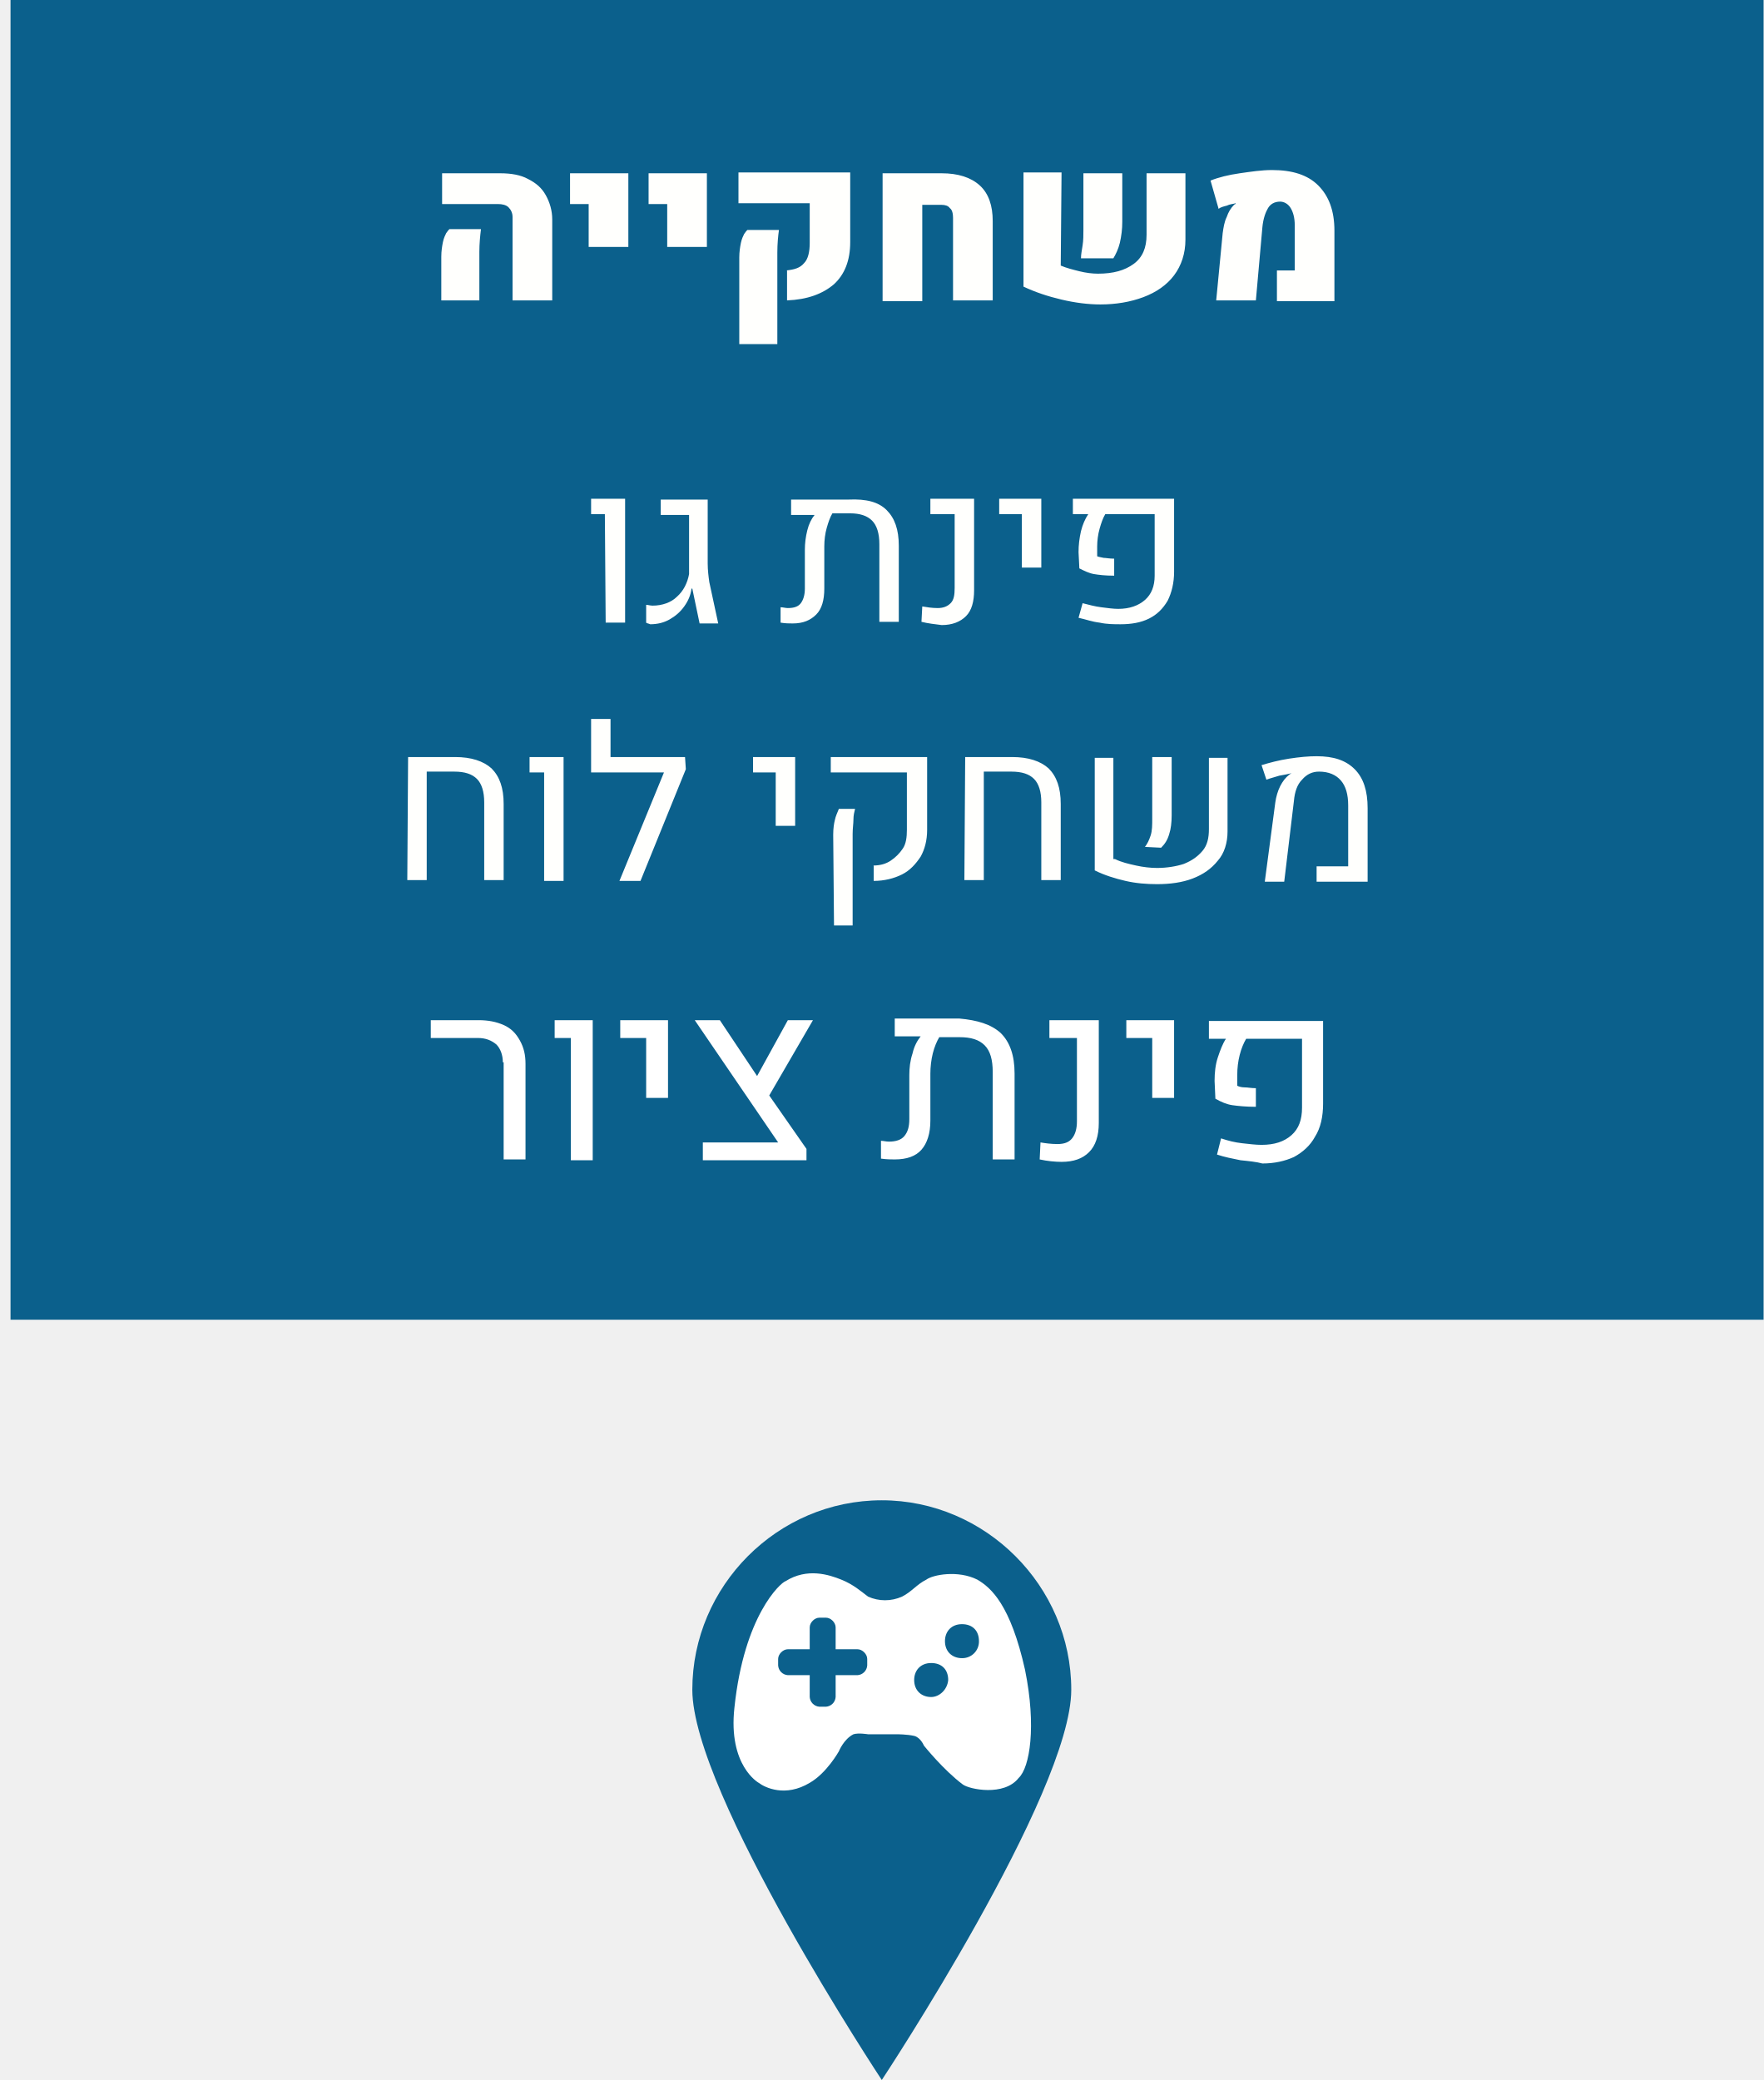
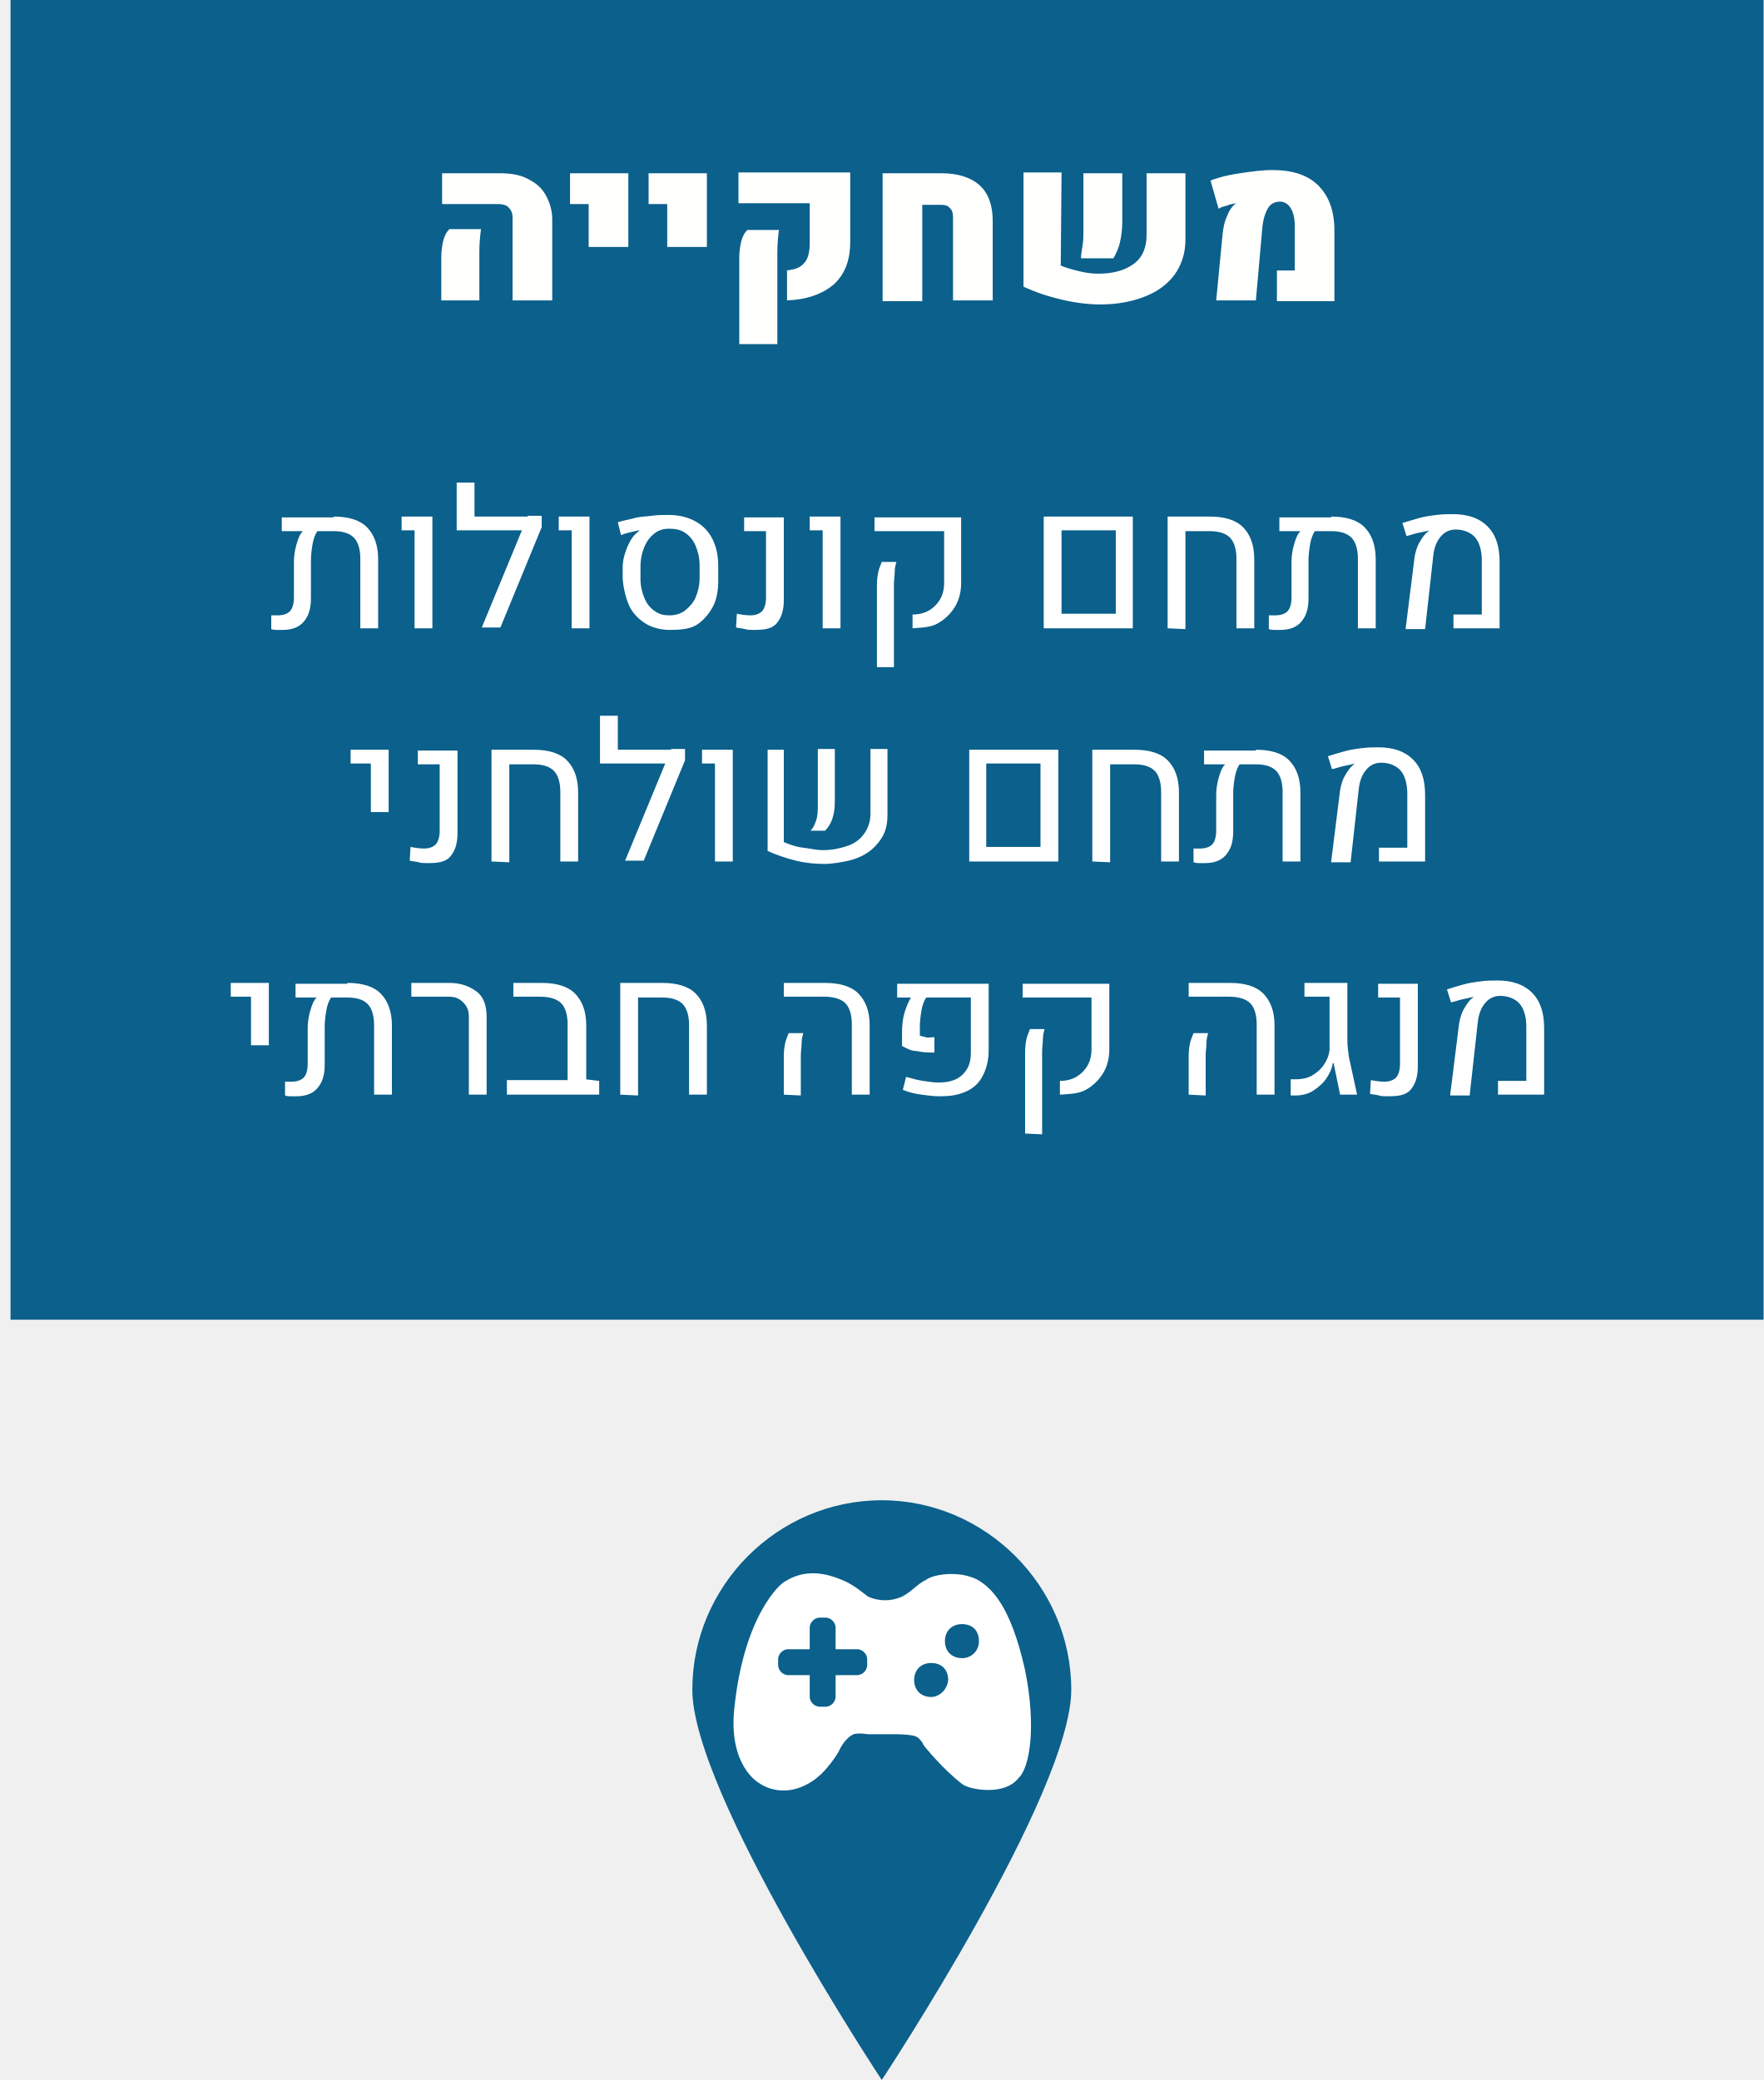
<svg xmlns="http://www.w3.org/2000/svg" width="217.8" height="256.9" viewBox="0 0 57.626 67.971">
-   <path style="fill:#0b608c;stroke-width:.265;fill-opacity:1" d="M67.74 69.892h57.282v43.127H67.74Zm34.66 55.218c0 3.386-6.191 12.753-6.191 12.753s-6.191-9.367-6.191-12.753c0-3.387 2.778-6.191 6.191-6.191 3.387 0 6.191 2.804 6.191 6.19" transform="translate(-67.396 -69.892)" />
-   <path d="M98.828 124.078c-.317 0-.555-.212-.555-.556 0-.317.211-.555.555-.555.344 0 .556.211.556.555a.543.543 0 0 1-.556.556m-1.005 1.27c-.318 0-.556-.212-.556-.556 0-.317.212-.555.556-.555.344 0 .556.211.556.555-.027.318-.291.556-.556.556m-2.09-1.032a.341.341 0 0 1-.318.318h-.714v.714a.341.341 0 0 1-.318.317h-.211a.341.341 0 0 1-.318-.317v-.714h-.714a.341.341 0 0 1-.318-.318v-.212c0-.158.16-.317.318-.317h.714v-.714c0-.16.159-.318.318-.318h.211c.16 0 .318.159.318.318v.714h.714c.159 0 .318.159.318.317zm5.16.159c-.477-2.143-1.112-2.699-1.562-2.963-.635-.318-1.455-.16-1.667 0-.317.158-.476.396-.794.555a1.356 1.356 0 0 1-1.11 0c-.212-.159-.477-.397-.874-.555-.397-.16-1.111-.397-1.825.052-.16.053-1.35 1.112-1.667 4.128-.212 1.905.793 2.46.793 2.46.212.16.874.477 1.667 0 .556-.317.953-1.031.953-1.031s.158-.397.476-.556c.159-.053.476 0 .476 0h.953s.317 0 .555.053c.212.053.318.317.318.317s.635.794 1.27 1.27c.211.16 1.35.397 1.825-.211.37-.344.582-1.694.212-3.52" style="fill:#fff;stroke-width:.265" transform="translate(-67.396 -69.892)" />
-   <path d="M761.5 1587.7c0-.7.1-1.3.2-1.8s.3-.9.4-1.1c.2-.3.3-.4.4-.5h3.9c-.1.8-.2 1.8-.2 2.8v6h-4.7zm8.8-4.9c0-.5-.2-.9-.5-1.2-.3-.3-.8-.4-1.3-.4h-6.9v-3.8h7.2c1.3 0 2.5.2 3.4.7 1 .5 1.7 1.1 2.2 2 .5.9.8 1.9.8 3v10h-4.9zm9.4-1.6h-2.3v-3.8h7.2v9.1h-4.9zm9.7 0h-2.3v-3.8h7.2v9.1h-4.9zm14.7 8.2c1-.1 1.7-.3 2.2-.9.5-.5.7-1.4.7-2.5v-4.9h-8.8v-3.8H812v8.6c0 2.3-.7 4-2 5.2-1.4 1.2-3.3 1.9-5.8 2v-3.7zm-5.8-1.6c0-.7.1-1.3.2-1.8s.3-.9.4-1.1c.2-.3.3-.4.4-.5h3.9c-.1.7-.2 1.7-.2 2.8v11.3h-4.7zm17.7-10.4h7.3c2 0 3.6.5 4.7 1.5s1.6 2.5 1.6 4.4v9.8h-4.9v-10.2c0-.5-.1-1-.4-1.2-.2-.3-.6-.4-1-.4h-2.4v11.9H816Zm22 11.4c.7.3 1.5.5 2.3.7.8.2 1.6.3 2.3.3 1.9 0 3.3-.4 4.4-1.2 1.1-.8 1.6-2 1.6-3.6v-7.6h4.8v8.2c0 1.7-.5 3.2-1.4 4.4-.9 1.2-2.2 2.1-3.8 2.7-1.6.6-3.4.9-5.3.9-1.5 0-3.1-.2-4.8-.6-1.7-.4-3.2-.9-4.7-1.6v-14.1h4.7zm2.7-2.5c.1-.6.1-1.3.1-1.9v-7h4.8v6c0 .9-.1 1.7-.3 2.6-.2.8-.5 1.4-.8 1.9h-4c0-.5.1-.9.2-1.6zm17.3-1.5c.1-.7.2-1.4.5-2 .2-.6.5-1.1.9-1.5.1-.1.1-.1.2-.1v-.1c-.3.1-.7.1-1.1.3-.4.1-.8.2-1 .4l-1-3.5c1-.4 2.2-.7 3.6-.9 1.4-.2 2.7-.4 4-.4 2.5 0 4.4.6 5.7 1.9 1.3 1.3 2 3.1 2 5.6v8.7h-7.1v-3.8h2.2v-5.6c0-.9-.2-1.6-.5-2.1s-.8-.8-1.3-.8c-.7 0-1.2.3-1.5.8-.3.5-.6 1.3-.7 2.4l-.8 9h-4.9zm-76.3 34.7H780v-1.9h4.2v15.3h-2.4zm5.1 13.4v-2.2c.2 0 .5.1.8.1 1.2 0 2.3-.4 3-1.1.8-.7 1.3-1.7 1.5-2.8v-7.3h-3.5v-1.9h5.8v7.9c0 .8.1 1.6.2 2.3l1.1 5.1h-2.3l-.9-4.3h-.1c-.1.8-.4 1.5-.9 2.2-.5.7-1.1 1.2-1.8 1.6-.7.4-1.5.6-2.4.6-.2-.1-.4-.1-.5-.2zm29.7-13.9c1 1 1.5 2.4 1.5 4.4v9.4h-2.4v-9.6c0-1.3-.3-2.3-.9-2.9-.6-.6-1.5-.9-2.7-.9h-2.2c-.3.5-.5 1.1-.7 1.8-.2.7-.3 1.5-.3 2.3v5.2c0 1.4-.3 2.5-1 3.2-.7.7-1.6 1.1-2.9 1.1-.4 0-.9 0-1.5-.1v-1.9c.3 0 .6.1.9.1.8 0 1.3-.2 1.6-.6.3-.4.5-1 .5-1.8v-4.8c0-.8.1-1.6.3-2.4.2-.8.5-1.4.9-1.9h-2.9v-1.9h7.1c2.2-.1 3.7.3 4.7 1.3zm4.3 13.8.1-1.9c.6.1 1.2.2 1.9.2s1.2-.2 1.6-.6c.4-.4.5-1 .5-1.9v-9.1h-3v-1.9h5.4v11.3c0 1.4-.3 2.5-1 3.2-.7.7-1.7 1.1-3 1.1-.8-.1-1.7-.2-2.5-.4zm12.4-13.3h-2.8v-1.9h5.2v8.5h-2.4zm9.6 13.4c-.9-.1-1.7-.4-2.6-.6l.5-1.8c.8.2 1.5.4 2.3.5.8.1 1.5.2 2.1.2 1.4 0 2.5-.4 3.3-1.1.8-.7 1.2-1.7 1.2-3v-7.6h-6.1c-.3.5-.5 1.1-.7 1.8-.2.7-.3 1.5-.3 2.2v1.2c.2.1.4.1.8.2.3 0 .7.1 1.3.1v2.1c-1.1 0-1.9-.1-2.5-.2-.6-.1-1.2-.4-1.8-.7l-.1-2c0-.9.1-1.7.3-2.6.2-.8.5-1.5.9-2.1h-1.9v-1.9H852v9c0 1.4-.3 2.6-.8 3.6-.6 1-1.3 1.7-2.3 2.2-1 .5-2.2.7-3.5.7-.8 0-1.7 0-2.6-.2zm-85.4 16.6h5.8c2 0 3.5.5 4.5 1.4 1 1 1.5 2.4 1.5 4.4v9.4h-2.4v-9.6c0-1.3-.3-2.3-.9-2.9-.6-.6-1.5-.9-2.8-.9h-3.4v13.4h-2.4zm16.8 1.9h-1.8v-1.9h4.2v15.3h-2.4zm17.5-.4-5.6 13.8h-2.6l5.5-13.4h-9v-6.6h2.4v4.7h9.2zm11.1.4H800v-1.9h5.2v8.5h-2.4zm12 11.5c.9 0 1.6-.2 2.2-.6.6-.4 1.1-.9 1.5-1.5.4-.6.5-1.4.5-2.3v-7.1h-9.4v-1.9h11.9v9c0 1.3-.3 2.4-.8 3.3-.6.9-1.3 1.7-2.3 2.2-1 .5-2.2.8-3.5.8v-1.9zm-4.9-3.8c0-.8.1-1.4.2-1.8.1-.5.3-.9.5-1.4h2c-.1.4-.2.8-.2 1.3s-.1 1.1-.1 1.8v11.3H810Zm16.3-9.6h5.8c2 0 3.5.5 4.5 1.4 1 1 1.5 2.4 1.5 4.4v9.4h-2.4v-9.6c0-1.3-.3-2.3-.9-2.9-.6-.6-1.5-.9-2.8-.9h-3.4v13.4h-2.4zm18.5 12.6c.8.4 1.7.6 2.6.8.9.2 1.8.3 2.6.3 1.2 0 2.4-.2 3.3-.5 1-.4 1.7-.9 2.3-1.6.6-.7.8-1.6.8-2.7v-8.8h2.3v9.1c0 1.4-.4 2.7-1.2 3.6-.8 1-1.8 1.7-3.1 2.2-1.3.5-2.8.7-4.4.7-1.3 0-2.6-.1-3.9-.4-1.3-.3-2.6-.7-3.8-1.3v-13.9h2.3v12.5zm4.4-2.9c.2-.6.2-1.3.2-2.1v-7.6h2.4v7.2c0 .9-.1 1.7-.3 2.3-.2.7-.5 1.2-1 1.7l-2-.1c.3-.4.5-.8.7-1.4zm15.4-4.1c.1-.7.3-1.4.6-2 .3-.6.7-1.1 1.1-1.4 0 0 .1-.1.3-.2-.4.1-.9.2-1.5.3-.6.2-1.1.3-1.6.5l-.6-1.8c1-.3 2.1-.6 3.4-.8 1.3-.2 2.4-.3 3.4-.3 2.1 0 3.6.5 4.7 1.6s1.6 2.7 1.6 4.8v9.1h-6.3v-1.9h3.9v-7.5c0-1.4-.3-2.4-.9-3.1-.6-.7-1.5-1.1-2.7-1.1-.8 0-1.5.3-2.1 1-.6.6-.9 1.5-1 2.6l-1.2 10h-2.4z" style="fill:#fffffd" transform="translate(-187.058 -411.686) scale(.26458)" />
-   <path d="M769.1 1687.2c0-.9-.3-1.7-.8-2.2-.6-.5-1.3-.8-2.3-.8h-5.8v-2.2h5.9c1.2 0 2.2.2 3.1.6.9.4 1.5 1 2 1.9.5.9.7 1.8.7 2.9v11.8h-2.7v-12zm8.4-3h-2v-2.2h4.7v17.3h-2.7zm9.3 0h-3.2v-2.2h5.9v9.6h-2.7zm15.2 7.1 4.6 6.6v1.4h-12.8v-2.2h9.3l-10.3-15.1h3.1l4.6 6.9 3.8-6.9h3.1zm28.6-7.7c1.1 1.1 1.7 2.7 1.7 5v10.6h-2.7v-10.8c0-1.5-.3-2.6-1-3.3-.7-.7-1.7-1-3.1-1H823c-.3.5-.6 1.2-.8 2-.2.8-.3 1.7-.3 2.5v5.8c0 1.6-.4 2.8-1.1 3.6-.7.8-1.8 1.2-3.3 1.2-.4 0-1 0-1.7-.1v-2.2c.3 0 .6.1 1 .1.8 0 1.5-.2 1.9-.7.4-.5.6-1.1.6-2.1v-5.4c0-.9.1-1.8.4-2.7.2-.9.6-1.6 1-2.1h-3.2v-2.2h8c2.2.2 3.9.7 5.1 1.8zm4.8 15.6.1-2.1c.6.1 1.3.2 2.1.2s1.4-.2 1.8-.7c.4-.5.6-1.2.6-2.1v-10.3h-3.4v-2.2h6.1v12.7c0 1.6-.4 2.8-1.2 3.6-.8.8-1.9 1.2-3.4 1.2-.8 0-1.8-.1-2.7-.3zm13.9-15h-3.2v-2.2h5.9v9.6h-2.7zm10.9 15.1c-1-.2-2-.4-2.9-.7l.5-2c.9.3 1.7.5 2.6.6.9.1 1.7.2 2.4.2 1.6 0 2.8-.4 3.7-1.2.9-.8 1.3-1.9 1.3-3.4v-8.5h-6.9c-.3.5-.6 1.2-.8 2-.2.8-.3 1.6-.3 2.5v1.3c.2.1.5.2.9.2s.8.1 1.4.1v2.3c-1.2 0-2.2-.1-2.9-.2-.7-.1-1.4-.4-2.1-.8l-.1-2.2c0-1 .1-2 .4-2.9.3-.9.6-1.7 1-2.3h-2.1v-2.2h14.1v10.2c0 1.6-.3 3-1 4.1-.6 1.1-1.5 1.9-2.6 2.5-1.1.5-2.4.8-3.9.8-.7-.2-1.7-.3-2.7-.4z" style="fill:#fff" transform="translate(-187.058 -411.686) scale(.26458)" />
+   <path style="fill:#0b608c;stroke-width:.265;fill-opacity:1" d="M63.457 98.449h57.282v43.127H63.457zm34.66 55.218c0 3.387-6.192 12.753-6.192 12.753s-6.19-9.366-6.19-12.753c0-3.386 2.777-6.191 6.19-6.191 3.387 0 6.192 2.805 6.192 6.191" transform="translate(-63.113 -98.45)" />
+   <path d="M94.545 152.635c-.318 0-.556-.211-.556-.555 0-.318.212-.556.556-.556.344 0 .555.212.555.556a.543.543 0 0 1-.555.555m-1.006 1.27c-.317 0-.555-.211-.555-.555 0-.318.211-.556.555-.556.344 0 .556.212.556.556-.026.317-.291.555-.556.555m-2.09-1.032a.341.341 0 0 1-.317.318h-.715v.714a.341.341 0 0 1-.317.318h-.212a.341.341 0 0 1-.317-.318v-.714h-.715a.341.341 0 0 1-.317-.318v-.211c0-.159.159-.318.317-.318h.715v-.714c0-.159.158-.318.317-.318h.212c.159 0 .317.16.317.318v.714h.715c.158 0 .317.159.317.318zm5.16.16c-.477-2.144-1.112-2.7-1.562-2.964-.635-.318-1.455-.159-1.666 0-.318.159-.477.397-.794.556a1.356 1.356 0 0 1-1.111 0c-.212-.16-.477-.397-.873-.556-.397-.159-1.112-.397-1.826.053-.159.053-1.35 1.111-1.667 4.127-.212 1.905.794 2.46.794 2.46.211.16.873.477 1.667 0 .555-.317.952-1.031.952-1.031s.159-.397.476-.556c.16-.053.477 0 .477 0h.952s.318 0 .556.053c.211.053.317.318.317.318s.635.794 1.27 1.27c.212.158 1.35.397 1.826-.212.37-.344.582-1.693.211-3.519" style="fill:#fff;stroke-width:.265" transform="translate(-63.113 -98.45)" />
+   <path d="M761.5 1587.7c0-.7.1-1.3.2-1.8s.3-.9.4-1.1c.2-.3.3-.4.4-.5h3.9c-.1.8-.2 1.8-.2 2.8v6h-4.7zm8.8-4.9c0-.5-.2-.9-.5-1.2-.3-.3-.8-.4-1.3-.4h-6.9v-3.8h7.2c1.3 0 2.5.2 3.4.7 1 .5 1.7 1.1 2.2 2 .5.9.8 1.9.8 3v10h-4.9zm9.4-1.6h-2.3v-3.8h7.2v9.1h-4.9zm9.7 0h-2.3v-3.8h7.2v9.1h-4.9zm14.7 8.2c1-.1 1.7-.3 2.2-.9.5-.5.7-1.4.7-2.5v-4.9h-8.8v-3.8H812v8.6c0 2.3-.7 4-2 5.2-1.4 1.2-3.3 1.9-5.8 2v-3.7zm-5.8-1.6c0-.7.1-1.3.2-1.8s.3-.9.4-1.1c.2-.3.3-.4.4-.5h3.9c-.1.7-.2 1.7-.2 2.8v11.3h-4.7zm17.7-10.4h7.3c2 0 3.6.5 4.7 1.5s1.6 2.5 1.6 4.4v9.8h-4.9v-10.2c0-.5-.1-1-.4-1.2-.2-.3-.6-.4-1-.4h-2.4v11.9H816Zm22 11.4c.7.3 1.5.5 2.3.7.8.2 1.6.3 2.3.3 1.9 0 3.3-.4 4.4-1.2 1.1-.8 1.6-2 1.6-3.6v-7.6h4.8v8.2c0 1.7-.5 3.2-1.4 4.4-.9 1.2-2.2 2.1-3.8 2.7-1.6.6-3.4.9-5.3.9-1.5 0-3.1-.2-4.8-.6-1.7-.4-3.2-.9-4.7-1.6v-14.1h4.7zm2.7-2.5c.1-.6.1-1.3.1-1.9v-7h4.8v6c0 .9-.1 1.7-.3 2.6-.2.8-.5 1.4-.8 1.9h-4c0-.5.1-.9.2-1.6zm17.3-1.5c.1-.7.2-1.4.5-2 .2-.6.5-1.1.9-1.5.1-.1.1-.1.2-.1v-.1c-.3.1-.7.1-1.1.3-.4.1-.8.2-1 .4l-1-3.5c1-.4 2.2-.7 3.6-.9 1.4-.2 2.7-.4 4-.4 2.5 0 4.4.6 5.7 1.9 1.3 1.3 2 3.1 2 5.6v8.7h-7.1v-3.8h2.2v-5.6c0-.9-.2-1.6-.5-2.1s-.8-.8-1.3-.8c-.7 0-1.2.3-1.5.8-.3.5-.6 1.3-.7 2.4l-.8 9h-4.9z" style="fill:#fffffd" transform="translate(-187.058 -411.686) scale(.26458)" />
+   <path d="M748.2 1619.8c1.8 0 3.2.4 4.1 1.3.9.9 1.4 2.2 1.4 4v8.5h-2.2v-8.6c0-1.2-.3-2.1-.8-2.6s-1.3-.8-2.5-.8h-2c-.3.4-.5 1-.6 1.6-.1.6-.2 1.3-.2 2v4.7c0 1.3-.3 2.2-.9 2.9-.6.7-1.5 1-2.6 1h-.7c-.2 0-.4 0-.7-.1v-1.7h.8c.7 0 1.2-.2 1.5-.5.3-.3.5-.9.5-1.7v-4.4c0-.7.1-1.4.3-2.1.2-.7.4-1.3.8-1.7h-2.6v-1.7h6.4zm10 13.8v-12.1h-1.6v-1.7h3.8v13.8zm5.2-12.1v-5.9h2.2v4.2h7.5v1.7zm10.5-.4-5.1 12.4h-2.3l5.7-13.8h1.7zm3.7 12.5v-12.1H776v-1.7h3.8v13.8zm12.1.2c-1.1 0-2.2-.3-3-.8-.8-.5-1.6-1.3-2-2.2-.4-.9-.7-2.1-.8-3.3v-1.4c0-.6.1-1.2.3-1.8.2-.6.4-1.1.7-1.6.3-.5.6-.8 1-1.1l.1-.1c.1-.1.1 0 .1 0-.3 0-.7.1-1.1.2-.4.1-.9.2-1.3.4l-.4-1.6c.6-.2 1.3-.3 2-.5s1.5-.2 2.2-.3c.7-.1 1.4-.1 2.1-.1 1.3 0 2.4.3 3.3.8.9.5 1.6 1.2 2.1 2.2.5 1 .7 2.1.7 3.4v1.7c0 1.3-.2 2.4-.7 3.3-.5.9-1.2 1.7-2 2.2-.8.5-2.1.6-3.3.6zm0-1.8c.7 0 1.4-.2 1.9-.6.5-.4 1-.9 1.3-1.6.3-.7.5-1.5.5-2.4v-1.6c0-.9-.2-1.7-.5-2.4s-.7-1.2-1.3-1.6c-.6-.4-1.2-.5-2-.5-.7 0-1.3.2-1.8.6-.5.4-.9.9-1.2 1.6-.3.7-.5 1.5-.5 2.5v1.5c0 .9.2 1.7.5 2.4s.7 1.2 1.3 1.6c.6.4 1.1.5 1.8.5zm10.4 1.8c-.4 0-.8 0-1.1-.1-.3-.1-.7-.1-1.1-.2l.1-1.7c.5.1 1.1.2 1.7.2.6 0 1.1-.2 1.4-.5.3-.3.5-.9.5-1.7v-8.2h-2.7v-1.7h4.9v10.2c0 1.3-.3 2.2-.9 2.9-.6.7-1.6.8-2.8.8zm8.5-.2v-12.1H807v-1.7h3.8v13.8zm11.1 0v-1.7c1.2 0 2.1-.4 2.8-1.1.7-.7 1.1-1.6 1.1-2.8v-6.4H815v-1.7h10.7v8.1c0 1.2-.3 2.2-.8 3-.5.8-1.2 1.5-2.1 2-.9.5-1.9.5-3.1.6zm-4.4 4.8v-10.1c0-.8.1-1.4.2-1.8.1-.4.3-.8.4-1.1h1.8c-.1.4-.2.7-.2 1.2s-.1 1-.1 1.6v10.2zm20.6-4.8v-13.8h11v13.8zm2.2-1.8h6.7v-10.3h-6.7zm13.1 1.8v-13.8h5.2c1.8 0 3.2.4 4.1 1.3.9.9 1.4 2.2 1.4 4v8.5h-2.2v-8.6c0-1.2-.3-2.1-.8-2.6s-1.3-.8-2.5-.8h-3v12.1zm20.2-13.8c1.8 0 3.2.4 4.1 1.3.9.9 1.4 2.2 1.4 4v8.5h-2.2v-8.6c0-1.2-.3-2.1-.8-2.6s-1.3-.8-2.5-.8h-2c-.3.4-.5 1-.6 1.6-.1.6-.2 1.3-.2 2v4.7c0 1.3-.3 2.2-.9 2.9-.6.7-1.5 1-2.6 1h-.7c-.2 0-.4 0-.7-.1v-1.7h.8c.7 0 1.2-.2 1.5-.5.3-.3.5-.9.5-1.7v-4.4c0-.7.1-1.4.3-2.1.2-.7.4-1.3.8-1.7H865v-1.7h6.4zm9.2 13.8 1.1-8.8c.1-.6.3-1.3.6-1.8s.6-1 1-1.3l.1-.1.1-.1c-.3.1-.8.2-1.3.3-.5.1-1 .3-1.5.4l-.5-1.6c.6-.2 1.3-.4 2-.6.7-.2 1.4-.3 2.2-.4.8-.1 1.4-.1 2-.1 1.9 0 3.3.5 4.3 1.5s1.5 2.4 1.5 4.4v8.2h-5.7v-1.7h3.5v-6.7c0-1.2-.3-2.2-.8-2.8-.5-.6-1.4-1-2.4-1-.8 0-1.4.3-1.9.9-.5.6-.8 1.4-.9 2.4l-1 9h-2.4zm-127.8 22.7v-6h-2.5v-1.7h4.7v7.7zm7 6.3c-.4 0-.8 0-1.1-.1-.3-.1-.7-.1-1.1-.2l.1-1.7c.5.1 1.1.2 1.7.2.6 0 1.1-.2 1.4-.5.3-.3.5-.9.5-1.7v-8.2h-2.7v-1.7h4.9v10.2c0 1.3-.3 2.2-.9 2.9-.6.7-1.6.8-2.8.8zm7.9-.2v-13.8h5.2c1.8 0 3.2.4 4.1 1.3.9.9 1.4 2.2 1.4 4v8.5h-2.2v-8.6c0-1.2-.3-2.1-.8-2.6s-1.3-.8-2.5-.8h-3v12.1zm13.4-12.1v-5.9h2.2v4.2h7.5v1.7zm10.5-.4-5.1 12.4h-2.3l5.7-13.8h1.7zm3.7 12.5v-12.1h-1.6v-1.7h3.8v13.8zm8.5-13.8v11.4c.7.3 1.5.6 2.4.7.9.1 1.6.3 2.4.3 1.1 0 2.1-.2 3-.5.9-.3 1.6-.8 2.1-1.5s.8-1.5.8-2.5v-8h2.1v8.2c0 1-.2 1.9-.6 2.6-.4.7-1 1.4-1.7 1.9s-1.6.9-2.5 1.1c-.9.2-2 .4-3 .4-1.1 0-2.3-.1-3.5-.4-1.2-.3-2.4-.7-3.5-1.2v-12.5zm3.3 10c.3-.3.5-.7.7-1.3.2-.6.2-1.2.2-1.9v-6.9h2.1v6.5c0 .8-.1 1.5-.3 2.1-.2.6-.5 1.1-.9 1.5zm19.6 3.8v-13.8h11v13.8zm2.1-1.8h6.7v-10.3h-6.7zm13.1 1.8v-13.8h5.2c1.8 0 3.2.4 4.1 1.3.9.9 1.4 2.2 1.4 4v8.5h-2.2v-8.6c0-1.2-.3-2.1-.8-2.6s-1.3-.8-2.5-.8h-3v12.1zm20.2-13.8c1.8 0 3.2.4 4.1 1.3.9.9 1.4 2.2 1.4 4v8.5h-2.2v-8.6c0-1.2-.3-2.1-.8-2.6s-1.3-.8-2.5-.8h-2c-.3.4-.5 1-.6 1.6-.1.6-.2 1.3-.2 2v4.7c0 1.3-.3 2.2-.9 2.9-.6.7-1.5 1-2.6 1h-.7c-.2 0-.4 0-.7-.1v-1.7h.8c.7 0 1.2-.2 1.5-.5.3-.3.5-.9.5-1.7v-4.4c0-.7.1-1.4.3-2.1.2-.7.4-1.3.8-1.7h-2.6v-1.7h6.4zm9.3 13.8 1.1-8.8c.1-.6.3-1.3.6-1.8s.6-1 1-1.3l.1-.1.1-.1c-.3.1-.8.2-1.3.3-.5.1-1 .3-1.5.4l-.5-1.6c.6-.2 1.3-.4 2-.6.7-.2 1.4-.3 2.2-.4.8-.1 1.4-.1 2-.1 1.9 0 3.3.5 4.3 1.5s1.5 2.4 1.5 4.4v8.2h-5.7v-1.7h3.5v-6.7c0-1.2-.3-2.2-.8-2.8-.5-.6-1.4-1-2.4-1-.8 0-1.4.3-1.9.9-.5.6-.8 1.4-.9 2.4l-1 9h-2.4zM738 1685.1v-6h-2.5v-1.7h4.7v7.7zm11.9-7.7c1.8 0 3.2.4 4.1 1.3.9.9 1.4 2.2 1.4 4v8.5h-2.2v-8.6c0-1.2-.3-2.1-.8-2.6s-1.3-.8-2.5-.8h-2c-.3.4-.5 1-.6 1.6-.1.6-.2 1.3-.2 2v4.7c0 1.3-.3 2.2-.9 2.9-.6.7-1.5 1-2.6 1h-.7c-.2 0-.4 0-.7-.1v-1.7h.8c.7 0 1.2-.2 1.5-.5.3-.3.5-.9.5-1.7v-4.4c0-.7.1-1.4.3-2.1.2-.7.4-1.3.8-1.7h-2.6v-1.7h6.4zm15 13.8v-9.6c0-.8-.2-1.3-.7-1.8-.5-.5-1-.7-1.8-.7h-4.6v-1.7h4.7c1.4 0 2.5.4 3.4 1.1.9.7 1.2 1.8 1.2 3.2v9.5zm4.7 0v-1.8h7.5l2.2-.1 1.7.2v1.7zm7.5-.5v-8.2c0-1.2-.3-2.1-.8-2.6s-1.4-.8-2.6-.8h-3.3v-1.7h3.5c1.8 0 3.2.4 4.1 1.3.9.9 1.4 2.2 1.4 3.9v8.1zm6.5.5v-13.8h5.2c1.8 0 3.2.4 4.1 1.3.9.9 1.4 2.2 1.4 4v8.5h-2.2v-8.6c0-1.2-.3-2.1-.8-2.6s-1.3-.8-2.5-.8h-3v12.1zm28.6 0v-8.7c0-1.2-.3-2.1-.8-2.6s-1.4-.8-2.6-.8h-5v-1.7h5.1c1.8 0 3.2.4 4.1 1.3.9.9 1.4 2.2 1.4 3.9v8.6zm-8.4 0v-4.7c0-.8.1-1.4.2-1.8.1-.4.3-.8.4-1.1h1.8c-.1.4-.2.7-.2 1.2s-.1 1-.1 1.6v4.9zm19.2.2c-.7 0-1.4-.1-2.2-.2-.8-.1-1.6-.3-2.3-.6l.4-1.6c.7.2 1.4.4 2.1.5.7.1 1.3.2 1.9.2 1.3 0 2.3-.3 3-1 .7-.7 1-1.5 1-2.7v-6.8h-5.5c-.3.4-.5 1-.6 1.6-.1.6-.2 1.3-.2 2v1.1c.2.1.4.1.7.2.3.1.7 0 1.1 0v1.9c-.6 0-1.2 0-1.7-.1s-.9-.1-1.2-.2c-.3-.1-.7-.3-1.1-.5v-1.8c0-.8.1-1.6.3-2.3.2-.7.5-1.4.8-1.9h-1.7v-1.7h11.3v8.2c0 1.3-.3 2.4-.8 3.3-.5.9-1.2 1.5-2.2 1.9-1 .4-1.9.5-3.1.5zm14.9-.2v-1.7c1.2 0 2.1-.4 2.8-1.1.7-.7 1.1-1.6 1.1-2.8v-6.4h-8.5v-1.7H844v8.1c0 1.2-.3 2.2-.8 3-.5.8-1.2 1.5-2.1 2-.9.5-1.9.5-3.2.6zm-4.3 4.8v-10c0-.8.1-1.4.2-1.8.1-.4.3-.8.4-1.1h1.8c-.1.4-.2.7-.2 1.2s-.1 1-.1 1.6v10.2zm28.6-4.8v-8.7c0-1.2-.3-2.1-.8-2.6s-1.4-.8-2.6-.8h-5v-1.7h5.1c1.8 0 3.2.4 4.1 1.3.9.9 1.4 2.2 1.4 3.9v8.6zm-8.4 0v-4.7c0-.8.1-1.4.2-1.8.1-.4.3-.8.4-1.1h1.8c-.1.4-.2.7-.2 1.2s-.1 1-.1 1.6v4.9zm13.2.1h-.6v-2h.7c.8 0 1.5-.2 2-.5s1-.7 1.4-1.3c.4-.6.6-1.1.7-1.8v-6.6h-3.1v-1.7h5.3v7.1c0 .7.1 1.4.2 2.1l1 4.6h-2.1l-.8-3.9h-.1c-.1.7-.4 1.3-.8 1.9-.4.6-1 1.1-1.6 1.5-.6.4-1.4.6-2.2.6zm11.4.1c-.4 0-.8 0-1.1-.1-.3-.1-.7-.1-1.1-.2l.1-1.7c.5.1 1.1.2 1.7.2.6 0 1.1-.2 1.4-.5.3-.3.5-.9.5-1.7v-8.2h-2.7v-1.7h4.9v10.2c0 1.3-.3 2.2-.9 2.9-.6.7-1.6.8-2.8.8zm7.7-.2 1.1-8.8c.1-.6.3-1.3.6-1.8s.6-1 1-1.3l.1-.1.1-.1c-.3.1-.8.2-1.3.3-.5.1-1 .3-1.5.4l-.5-1.6c.6-.2 1.3-.4 2-.6.7-.2 1.4-.3 2.2-.4.8-.1 1.4-.1 2-.1 1.9 0 3.3.5 4.3 1.5s1.5 2.4 1.5 4.4v8.2H892v-1.7h3.5v-6.7c0-1.2-.3-2.2-.8-2.8-.5-.6-1.4-1-2.4-1-.8 0-1.4.3-1.9.9-.5.6-.8 1.4-.9 2.4l-1 9h-2.4z" style="fill:#fff" transform="translate(-187.058 -411.686) scale(.26458)" />
</svg>
